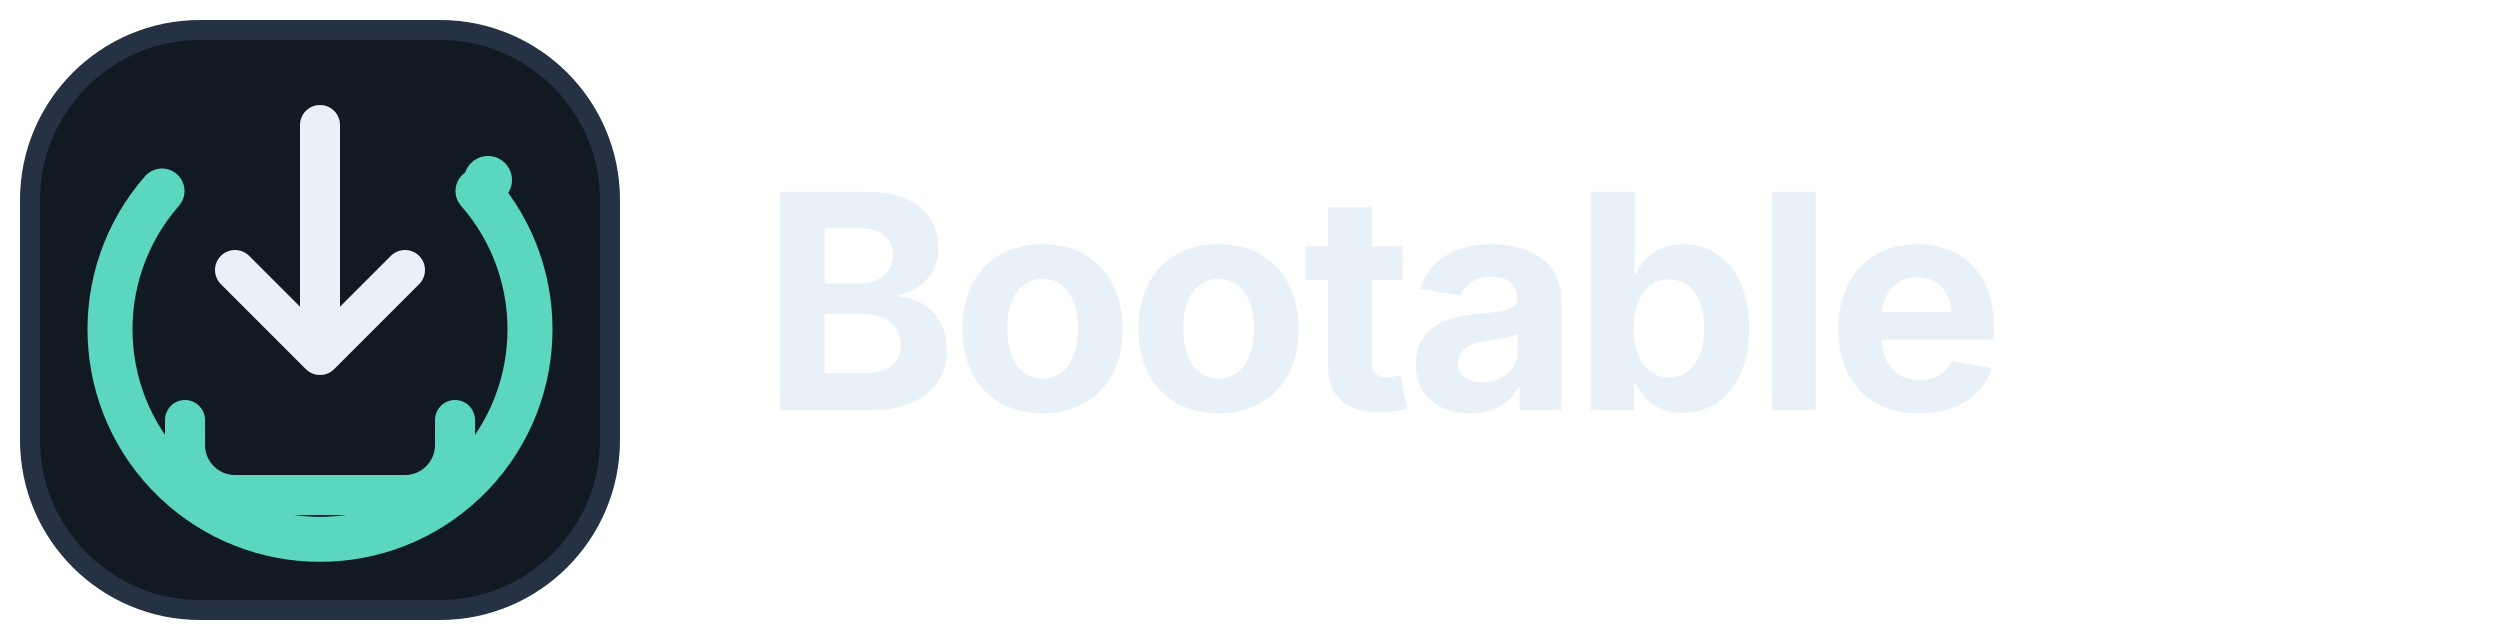
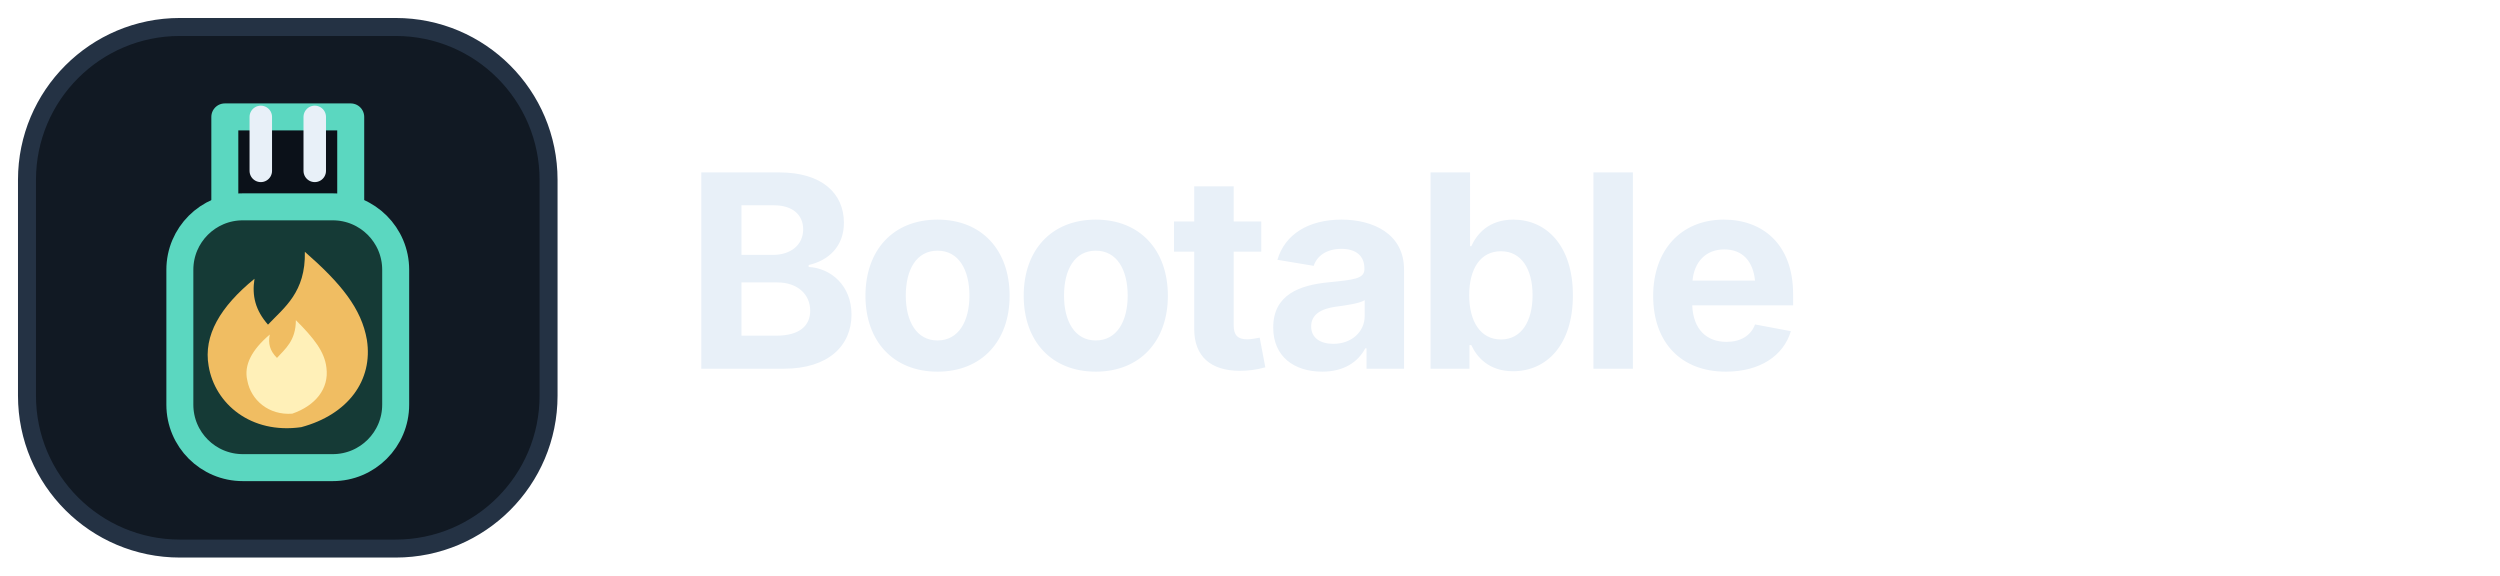
- <svg xmlns="http://www.w3.org/2000/svg" width="250" height="64" viewBox="0 0 250 64" fill="none">
+ <svg xmlns="http://www.w3.org/2000/svg" width="278" height="64" viewBox="0 0 278 64" fill="none">
  <g>
    <rect x="3" y="3" width="58" height="58" rx="17" fill="#111923" stroke="#243244" stroke-width="2" />
-     <path d="M47.8 19.1A21 21 0 1 1 16.2 19.1" stroke="#5BD7C0" stroke-width="4.5" stroke-linecap="round" />
-     <path d="M32 12.5v23M23.5 27l8.5 8.5 8.5-8.5" stroke="#E8F0F8" stroke-width="4" stroke-linecap="round" stroke-linejoin="round" />
-     <path d="M18.5 42v2.5a5 5 0 0 0 5 5h17a5 5 0 0 0 5-5V42" stroke="#5BD7C0" stroke-width="4" stroke-linecap="round" />
-     <circle cx="48.8" cy="18" r="2.4" fill="#5BD7C0" />
+     <path d="M25 13h14v12H25z" fill="#0B1119" stroke="#5BD7C0" stroke-width="3" stroke-linejoin="round" />
+     <path d="M29 13v6M35 13v6" stroke="#E8F0F8" stroke-width="2.5" stroke-linecap="round" />
+     <rect x="20" y="23" width="24" height="29" rx="7" fill="#153A36" stroke="#5BD7C0" stroke-width="3" />
+     <path d="M33.5 47.5c5.2-1.4 8-5.2 7.3-9.7-.6-3.5-2.9-6.3-6.9-9.8.1 4.5-2.3 6.2-4.1 8.1-1.4-1.6-1.8-3.2-1.5-5.1-3.8 3.1-5.7 6.3-5.1 9.7.7 4.2 4.7 7.6 10.3 6.8Z" fill="#F0BD62" />
+     <path d="M32.5 46c2.6-.9 4.1-2.8 3.8-5.1-.2-1.8-1.4-3.3-3.4-5.3 0 2.3-1.2 3.2-2.1 4.2-.8-.8-1-1.6-.8-2.6-2 1.7-2.9 3.4-2.5 5.1.4 2.2 2.4 3.9 5 3.7Z" fill="#FFF0B8" />
  </g>
  <text x="76" y="41" fill="#E8F0F8" font-family="Inter, ui-sans-serif, system-ui, sans-serif" font-size="30" font-weight="650" letter-spacing="-0.8">Bootable</text>
</svg>
